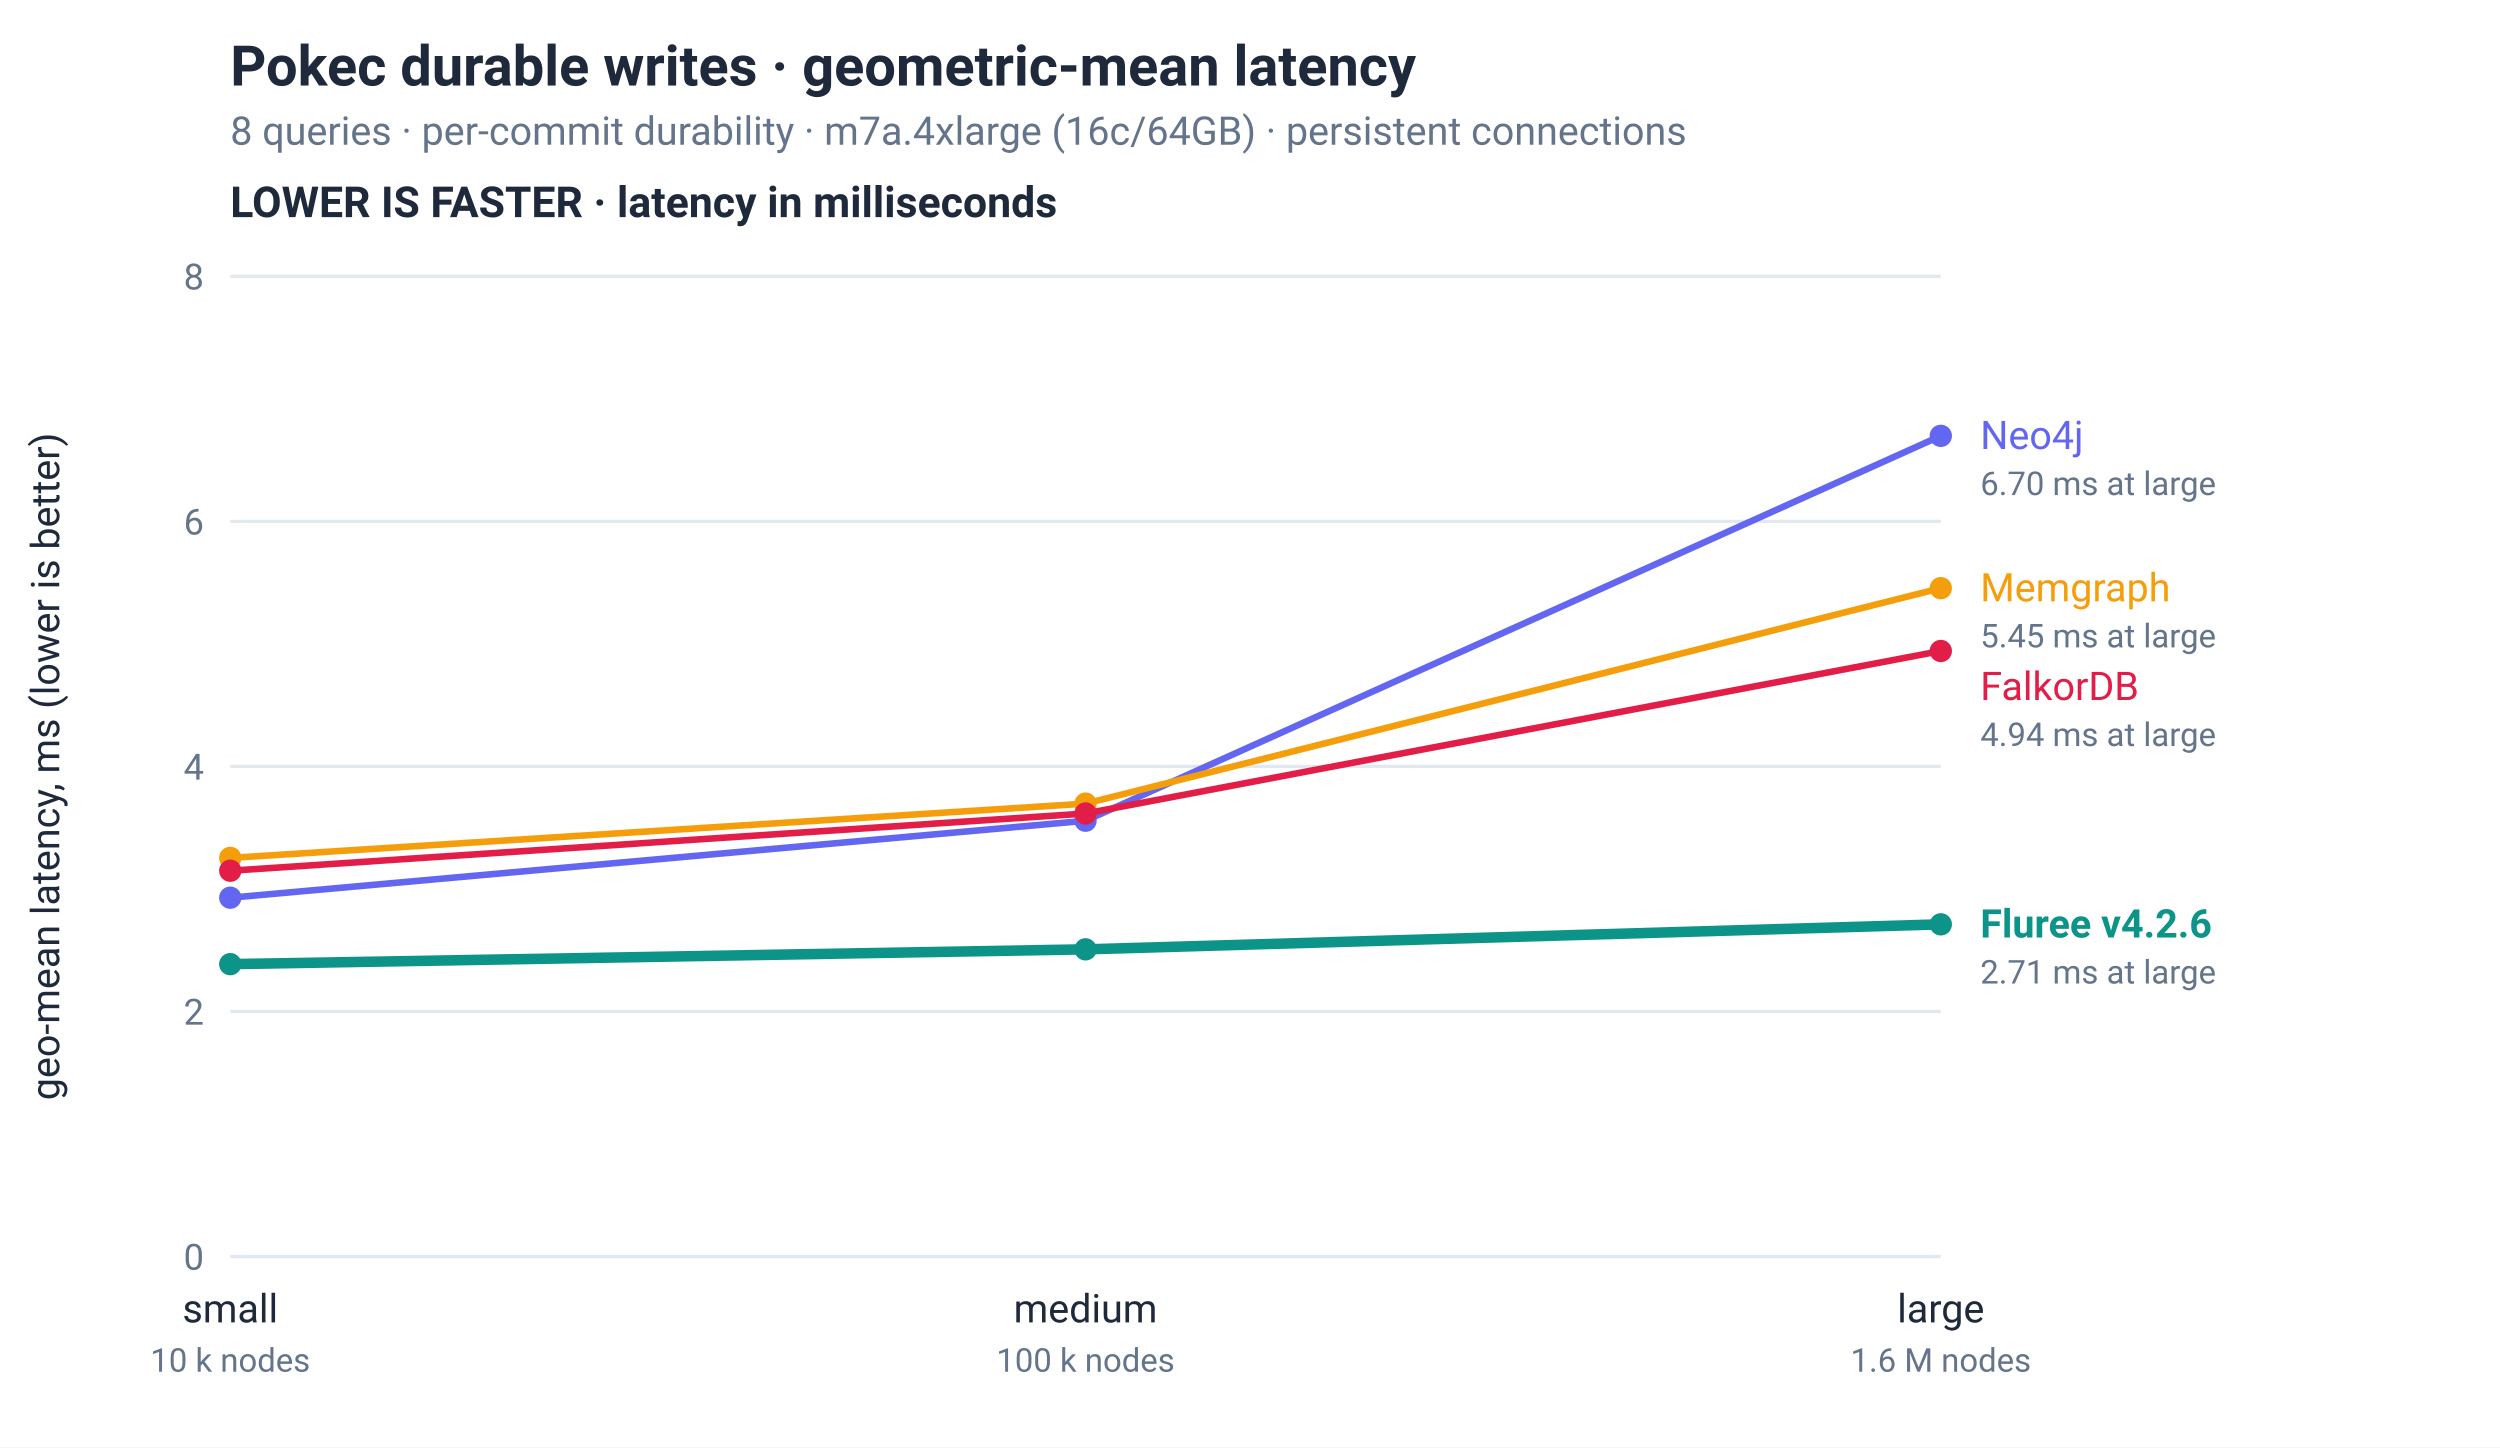
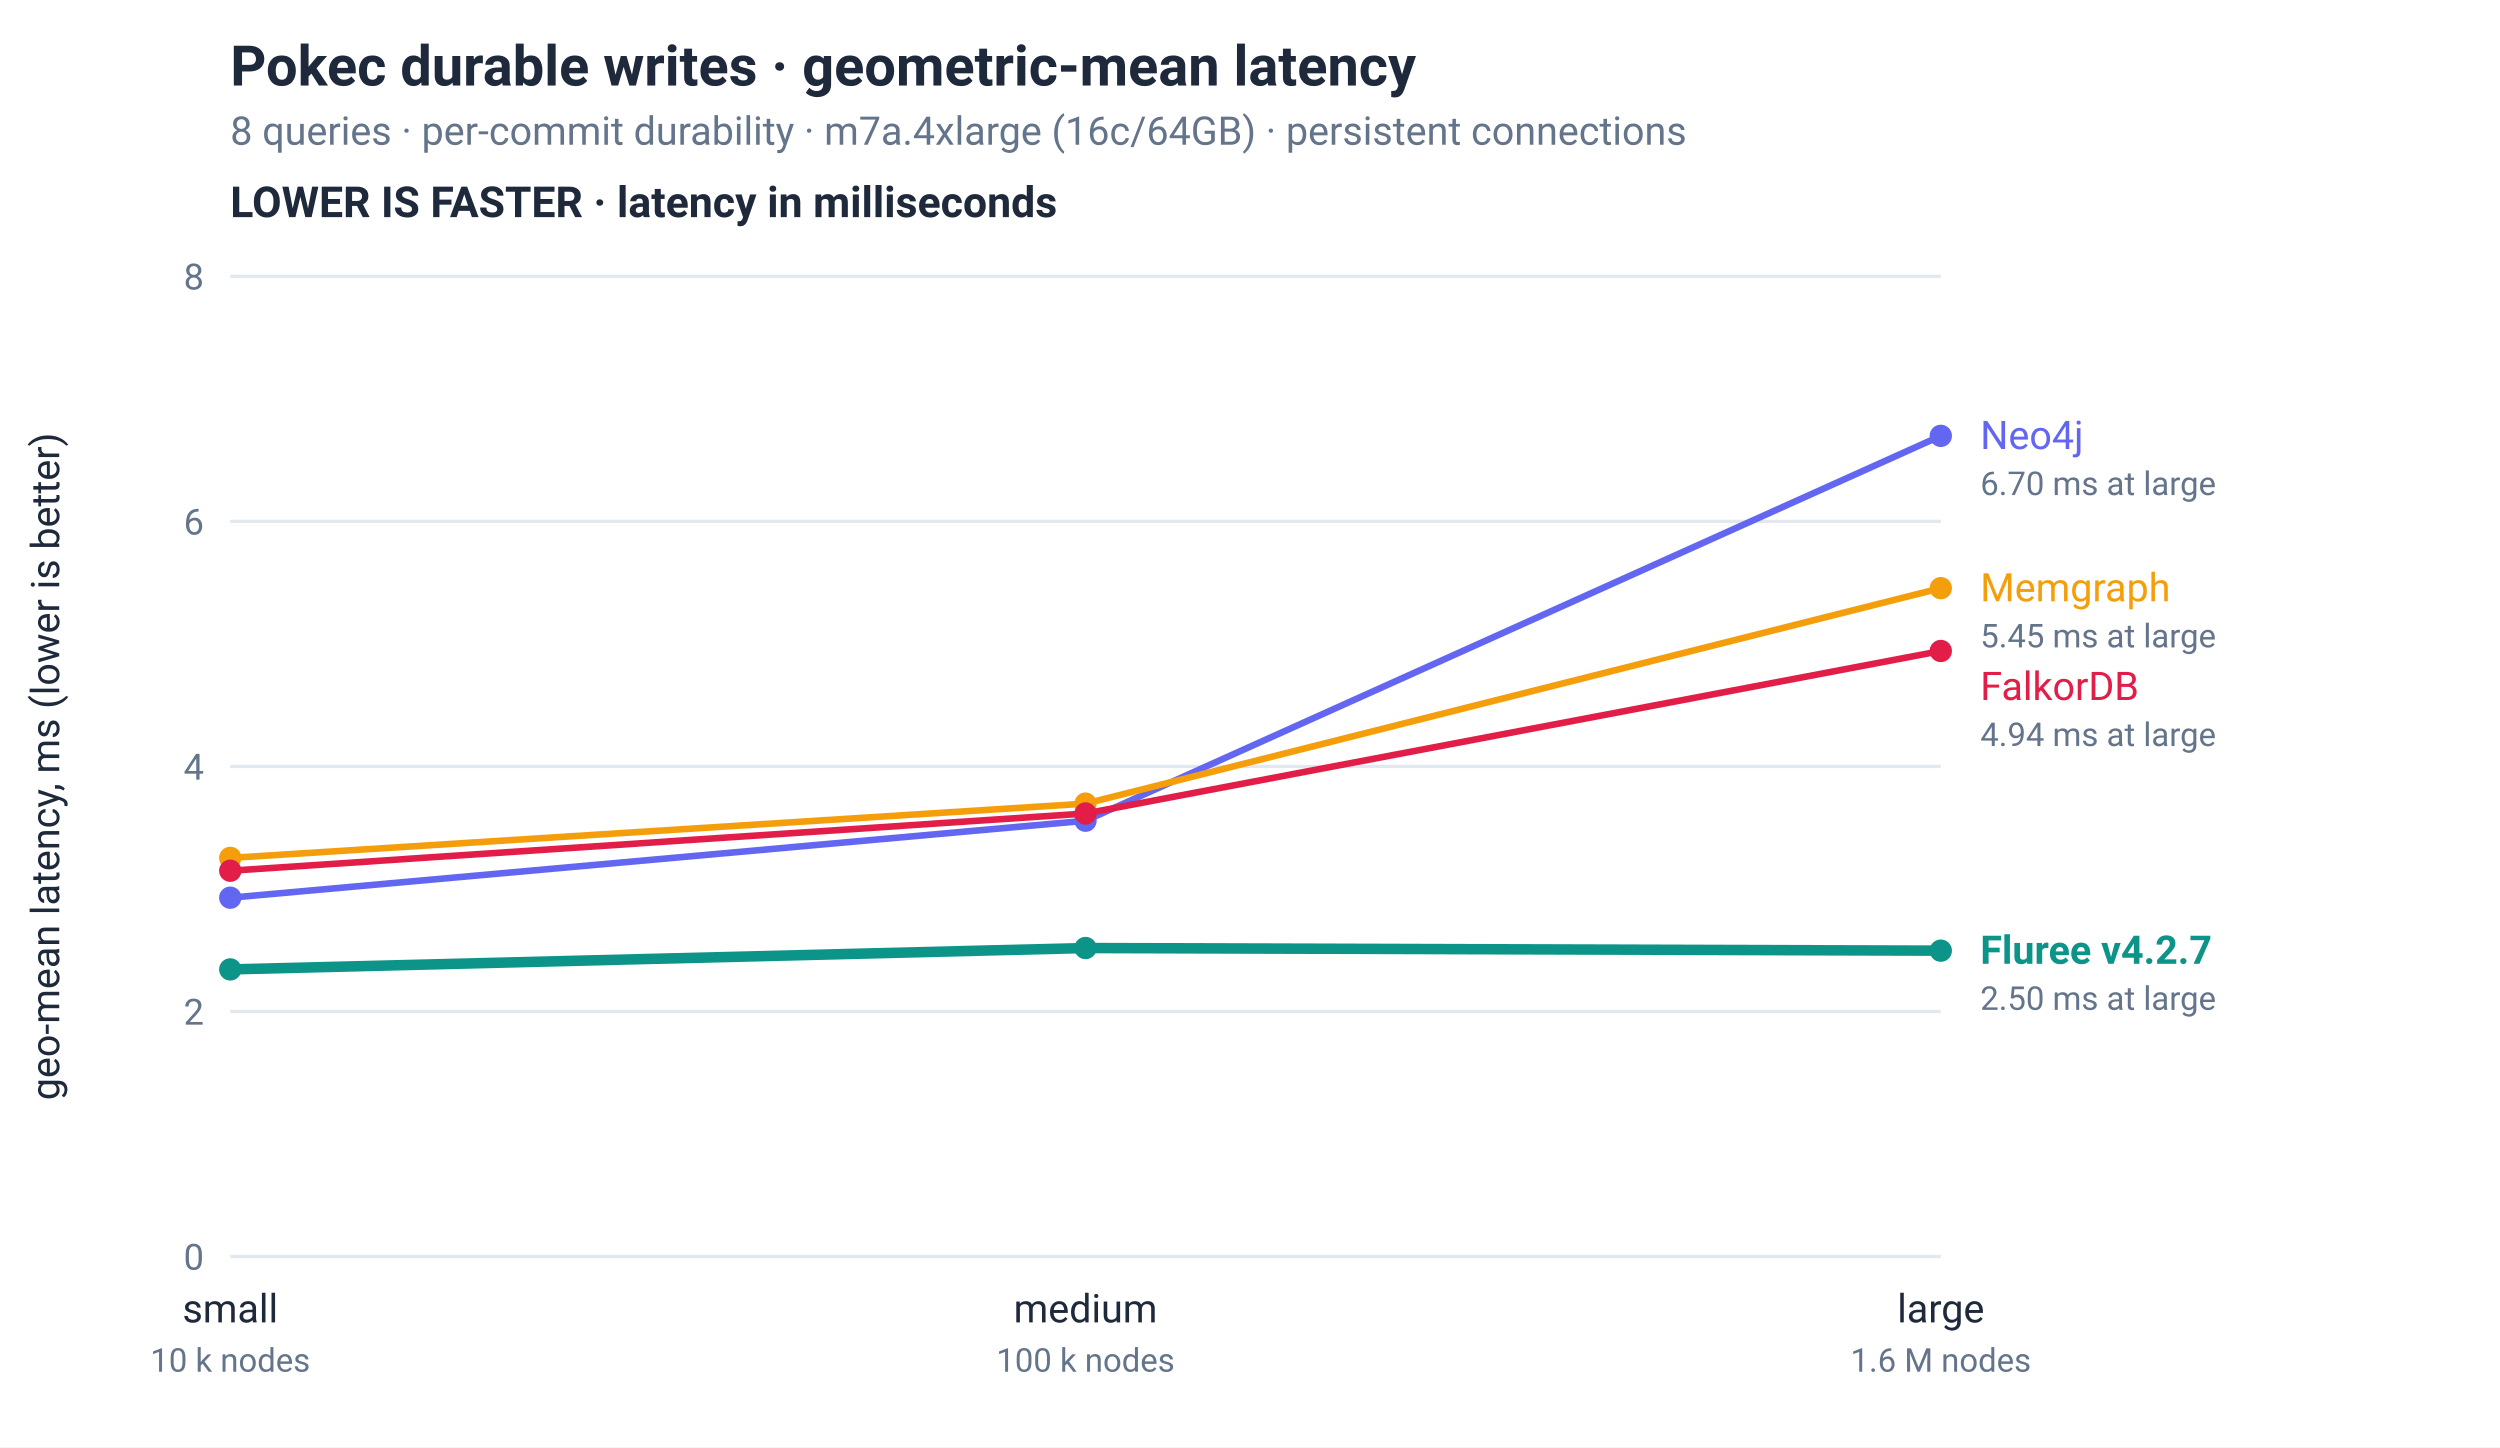
<svg xmlns="http://www.w3.org/2000/svg" width="760" height="440" viewBox="0 0 760 440" font-family="-apple-system,Segoe UI,Roboto,Helvetica,Arial,sans-serif">
  <rect width="760" height="440" fill="white" />
  <text x="70" y="26" font-size="17" font-weight="700" fill="#1e293b">Pokec durable writes · geometric-mean latency</text>
  <text x="70" y="44" font-size="12" fill="#64748b">8 queries · per-commit durability · m7a.4xlarge (16c/64GB) · persistent connections</text>
  <text x="70" y="66" font-size="13" font-weight="700" fill="#1e293b">LOWER IS FASTER · latency in milliseconds</text>
  <line x1="70" y1="382.0" x2="590" y2="382.0" stroke="#e2e8f0" />
  <text x="62" y="386.0" font-size="11" fill="#64748b" text-anchor="end">0</text>
  <line x1="70" y1="307.5" x2="590" y2="307.5" stroke="#e2e8f0" />
  <text x="62" y="311.5" font-size="11" fill="#64748b" text-anchor="end">2</text>
  <line x1="70" y1="233.0" x2="590" y2="233.0" stroke="#e2e8f0" />
  <text x="62" y="237.0" font-size="11" fill="#64748b" text-anchor="end">4</text>
  <line x1="70" y1="158.5" x2="590" y2="158.5" stroke="#e2e8f0" />
  <text x="62" y="162.5" font-size="11" fill="#64748b" text-anchor="end">6</text>
  <line x1="70" y1="84.0" x2="590" y2="84.0" stroke="#e2e8f0" />
  <text x="62" y="88.0" font-size="11" fill="#64748b" text-anchor="end">8</text>
  <text x="18" y="233.0" font-size="12" fill="#1e293b" text-anchor="middle" transform="rotate(-90 18 233.0)">geo-mean latency, ms (lower is better)</text>
  <text x="70.0" y="402" font-size="12" fill="#1e293b" text-anchor="middle">small</text>
  <text x="70.0" y="417" font-size="10" fill="#64748b" text-anchor="middle">10 k nodes</text>
  <text x="330.0" y="402" font-size="12" fill="#1e293b" text-anchor="middle">medium</text>
  <text x="330.0" y="417" font-size="10" fill="#64748b" text-anchor="middle">100 k nodes</text>
  <text x="590.0" y="402" font-size="12" fill="#1e293b" text-anchor="middle">large</text>
  <text x="590.0" y="417" font-size="10" fill="#64748b" text-anchor="middle">1.6 M nodes</text>
  <polyline points="70.0,272.9 330.0,249.5 590.0,132.5" fill="none" stroke="#6366f1" stroke-width="2" />
  <circle cx="70.0" cy="272.9" r="3.4" fill="#6366f1" />
  <circle cx="330.0" cy="249.5" r="3.4" fill="#6366f1" />
  <circle cx="590.0" cy="132.5" r="3.4" fill="#6366f1" />
  <polyline points="70.0,260.8 330.0,244.3 590.0,178.8" fill="none" stroke="#f59e0b" stroke-width="2" />
  <circle cx="70.0" cy="260.8" r="3.4" fill="#f59e0b" />
  <circle cx="330.0" cy="244.3" r="3.4" fill="#f59e0b" />
  <circle cx="590.0" cy="178.8" r="3.4" fill="#f59e0b" />
  <polyline points="70.0,264.7 330.0,247.3 590.0,197.9" fill="none" stroke="#e11d48" stroke-width="2" />
  <circle cx="70.0" cy="264.7" r="3.4" fill="#e11d48" />
  <circle cx="330.0" cy="247.3" r="3.4" fill="#e11d48" />
  <circle cx="590.0" cy="197.9" r="3.4" fill="#e11d48" />
-   <polyline points="70.0,293.1 330.0,288.6 590.0,281.0" fill="none" stroke="#0d9488" stroke-width="3.2" />
-   <circle cx="70.0" cy="293.1" r="3.4" fill="#0d9488" />
-   <circle cx="330.0" cy="288.6" r="3.4" fill="#0d9488" />
-   <circle cx="590.0" cy="281.0" r="3.4" fill="#0d9488" />
-   <text x="602" y="285.0" font-size="12" font-weight="700" fill="#0d9488">Fluree v4.2.6</text>
-   <text x="602" y="299.0" font-size="10" fill="#64748b">2.71 ms at large</text>
+   <polyline points="70.0,294.7 330.0,288.2 590.0,289.0" fill="none" stroke="#0d9488" stroke-width="3.2" />
+   <circle cx="70.0" cy="294.7" r="3.4" fill="#0d9488" />
+   <circle cx="330.0" cy="288.2" r="3.4" fill="#0d9488" />
+   <circle cx="590.0" cy="289.0" r="3.4" fill="#0d9488" />
+   <text x="602" y="293.0" font-size="12" font-weight="700" fill="#0d9488">Fluree v4.2.7</text>
+   <text x="602" y="307.0" font-size="10" fill="#64748b">2.50 ms at large</text>
  <text x="602" y="212.8" font-size="12" font-weight="400" fill="#e11d48">FalkorDB</text>
  <text x="602" y="226.8" font-size="10" fill="#64748b">4.94 ms at large</text>
  <text x="602" y="182.8" font-size="12" font-weight="400" fill="#f59e0b">Memgraph</text>
  <text x="602" y="196.8" font-size="10" fill="#64748b">5.45 ms at large</text>
  <text x="602" y="136.5" font-size="12" font-weight="400" fill="#6366f1">Neo4j</text>
  <text x="602" y="150.5" font-size="10" fill="#64748b">6.70 ms at large</text>
</svg>
